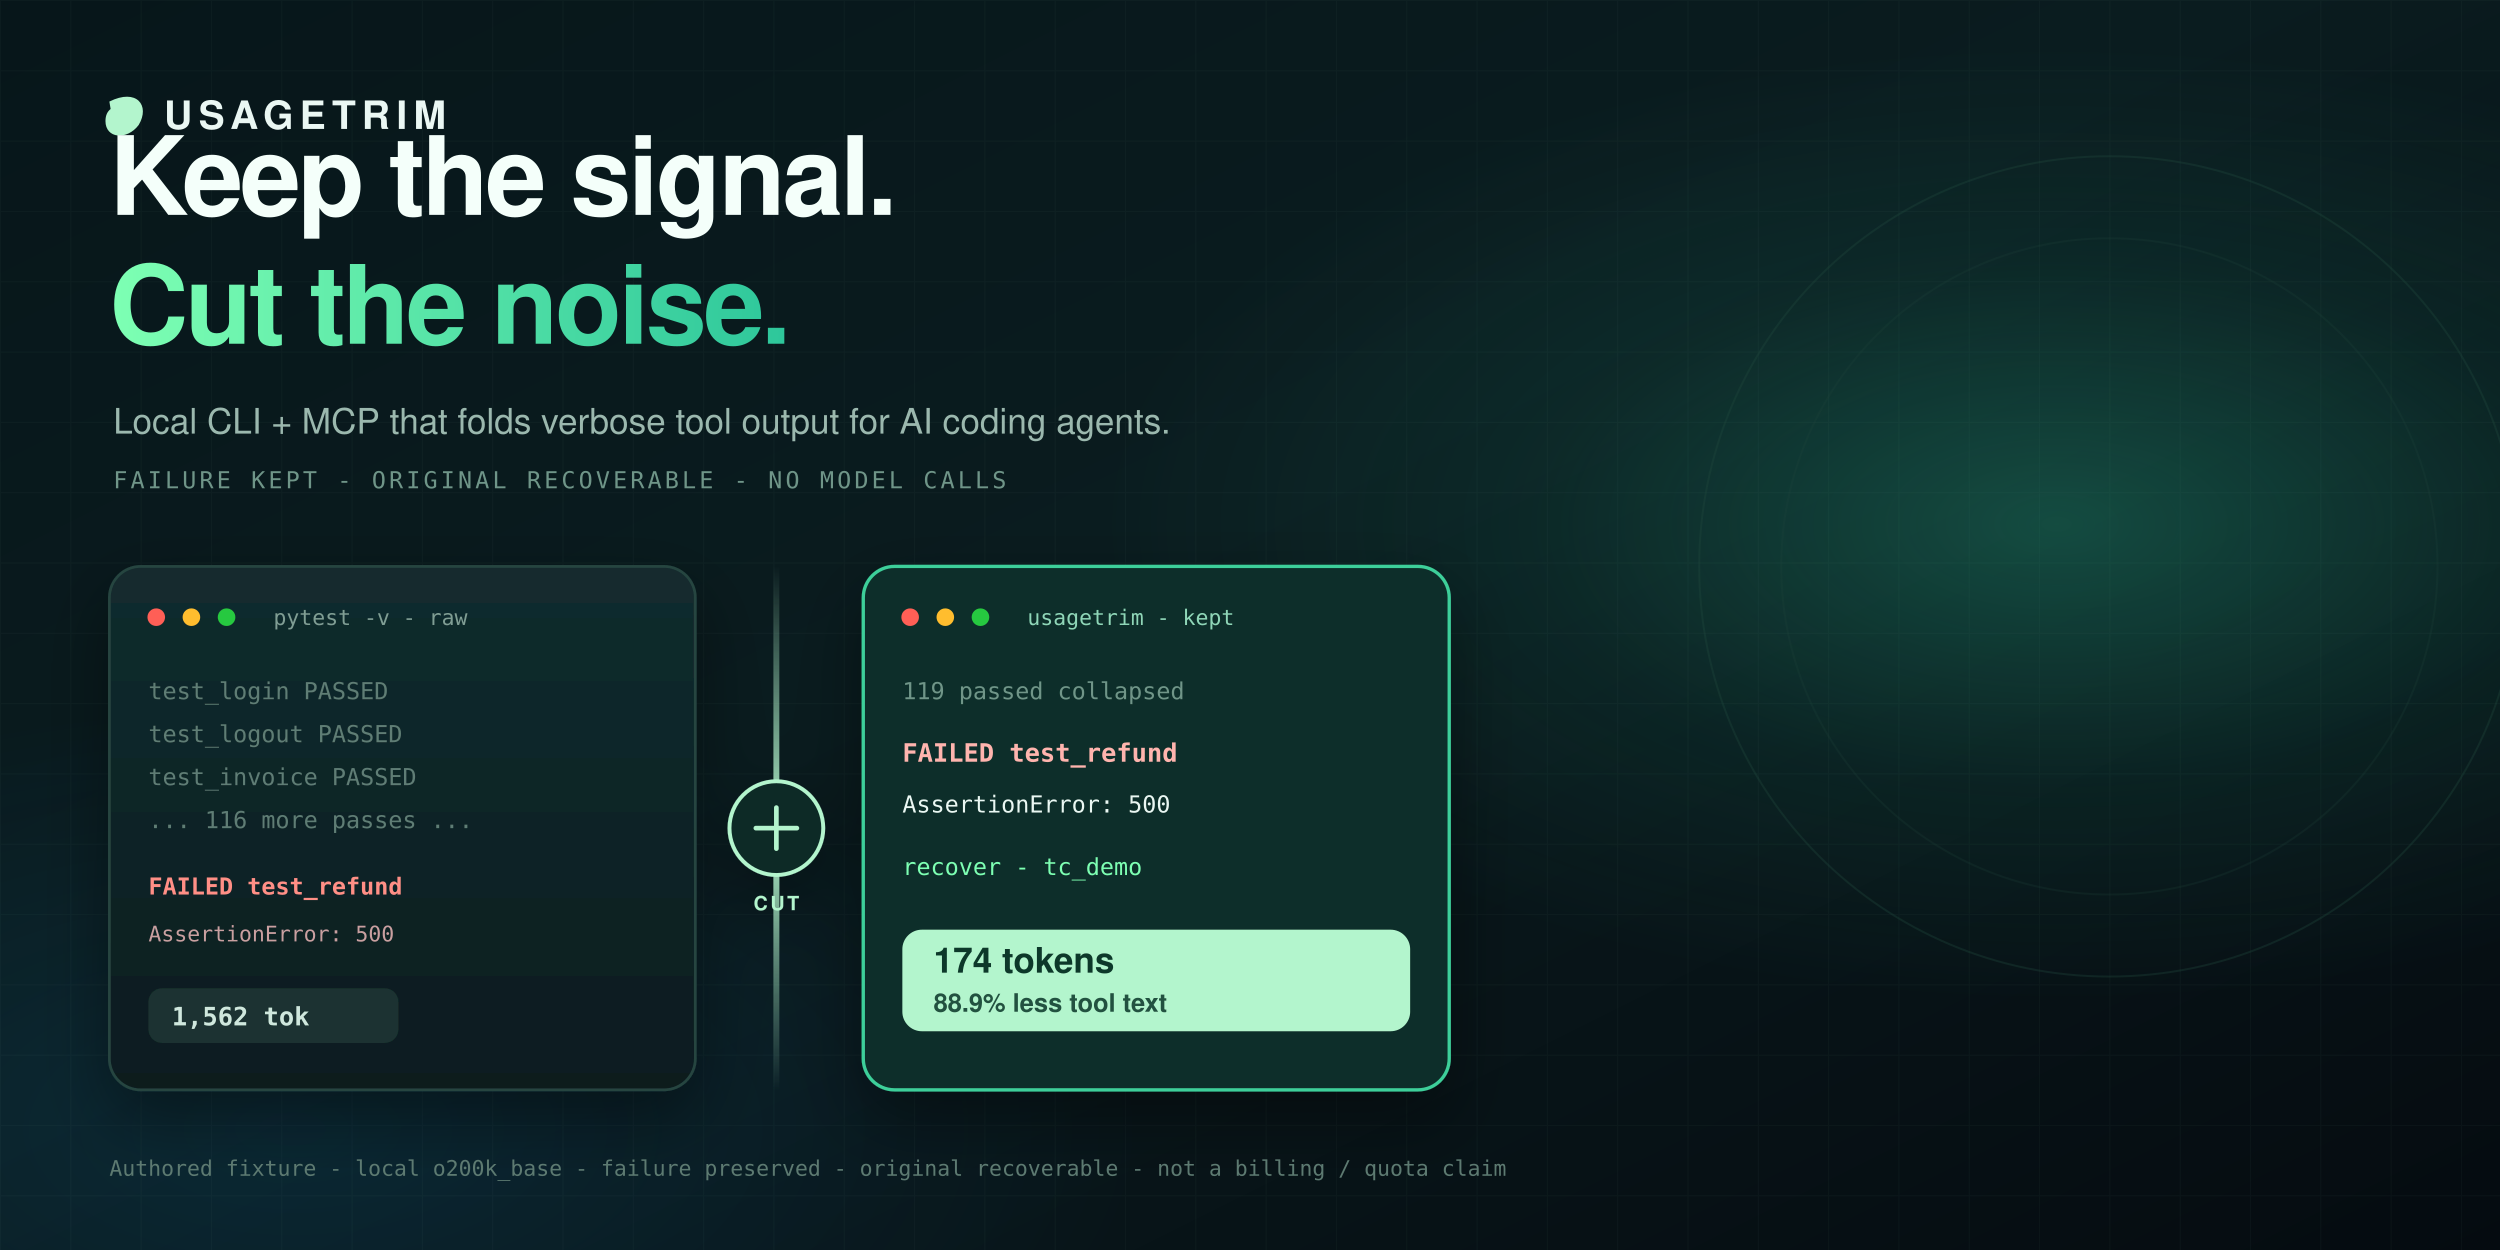
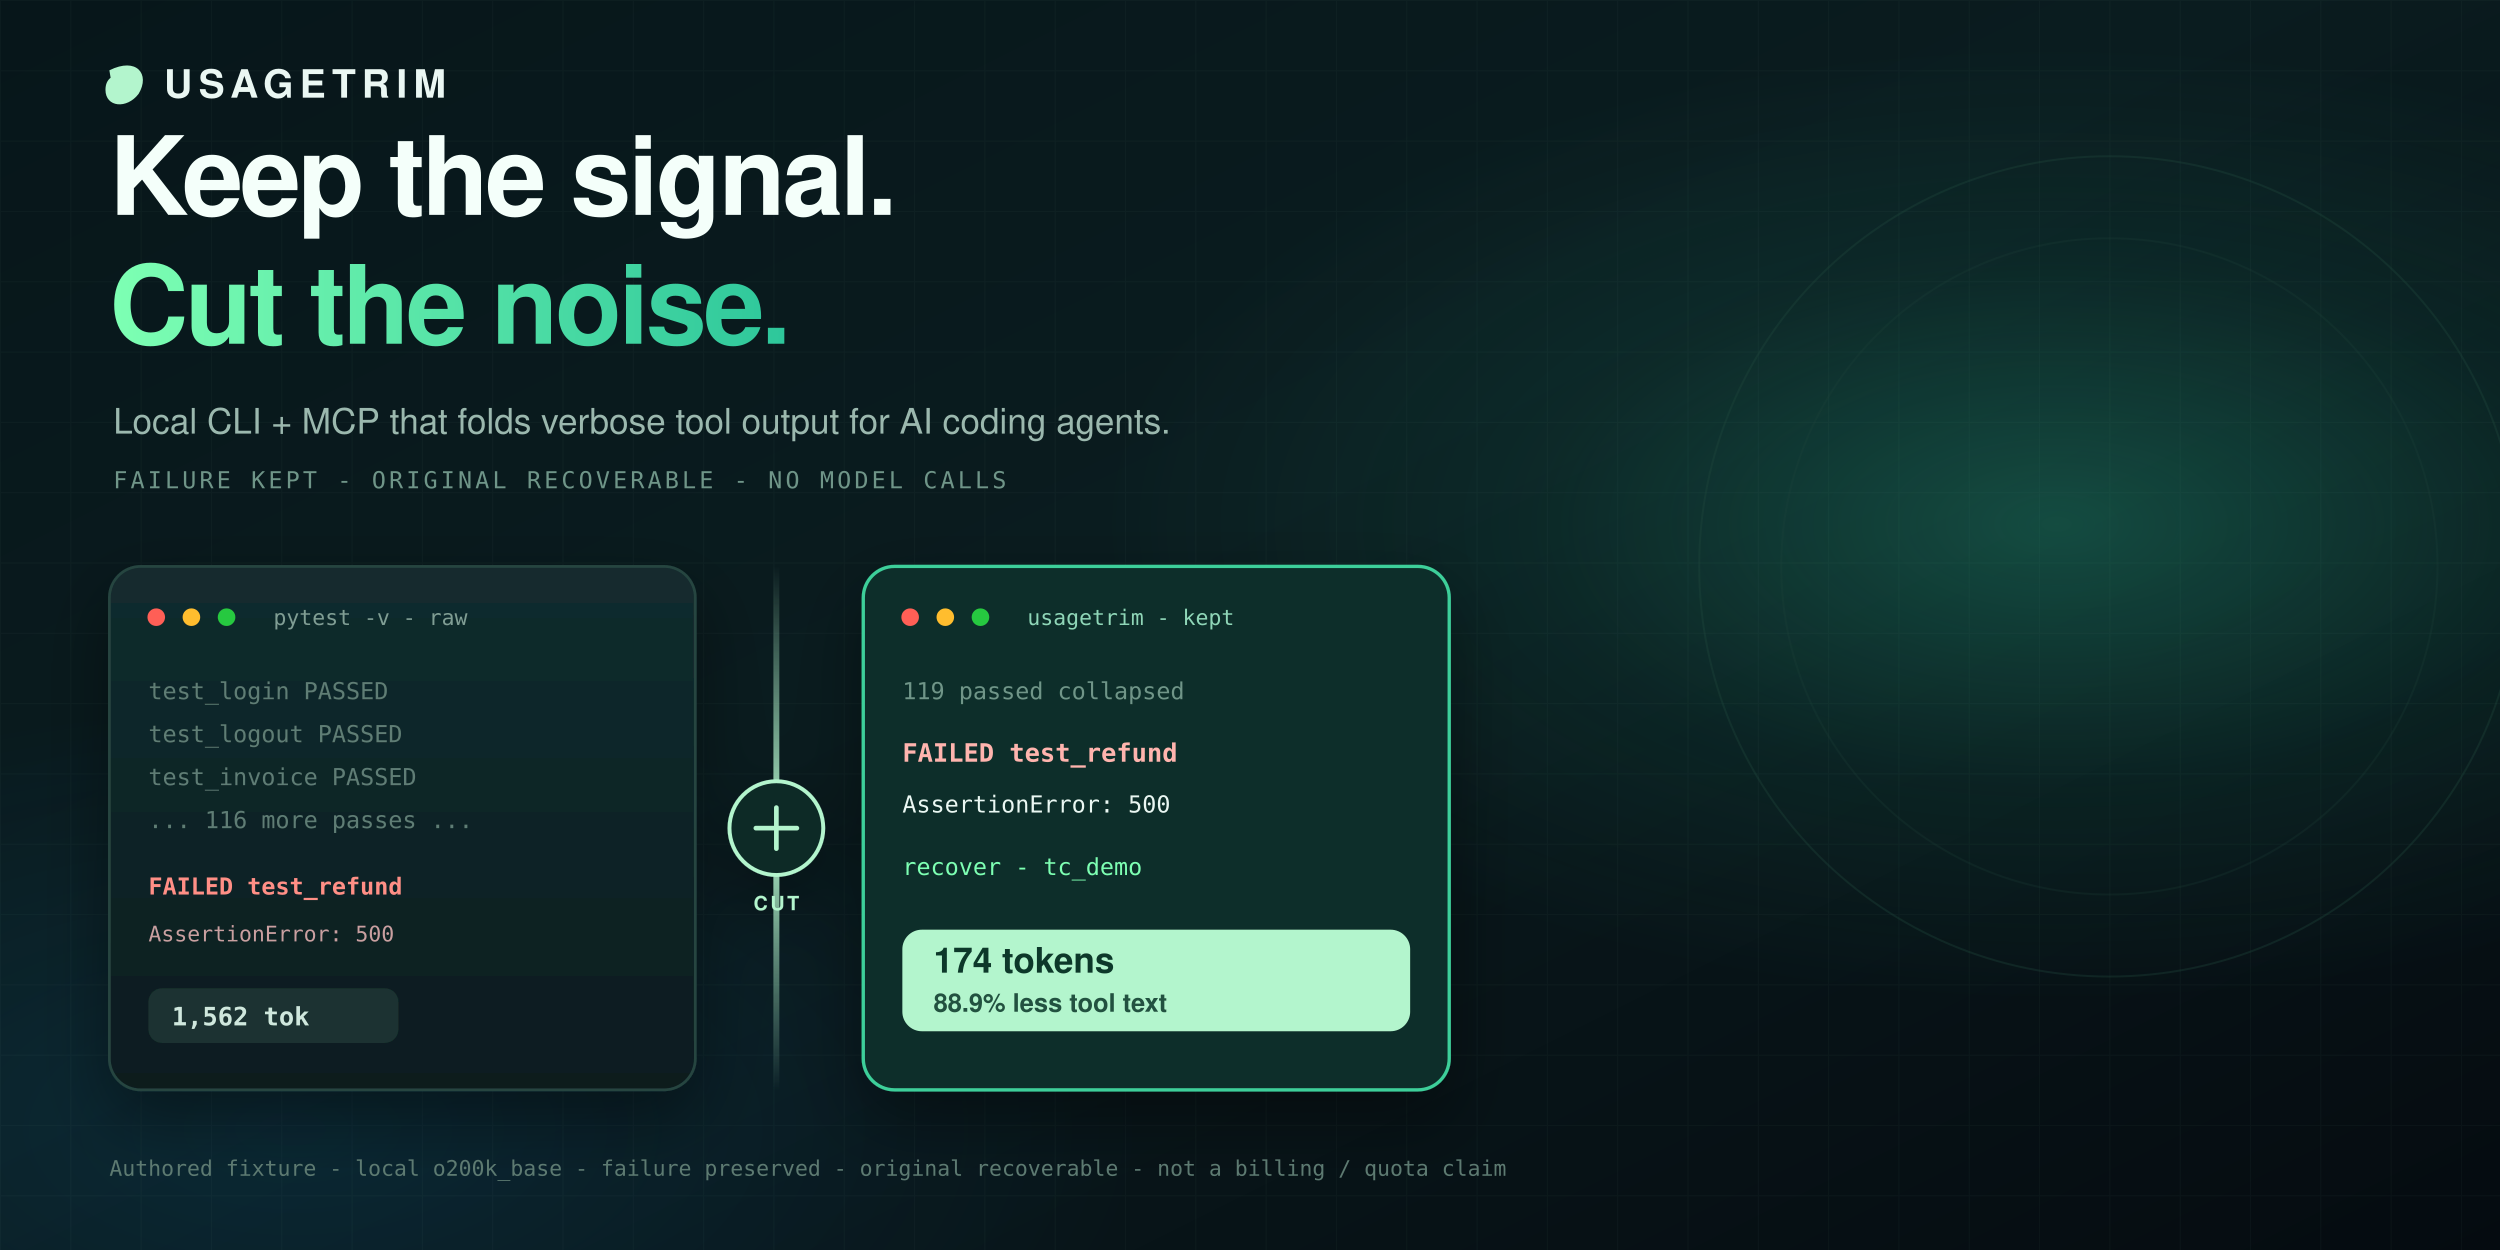
<svg xmlns="http://www.w3.org/2000/svg" width="1280" height="640" viewBox="0 0 1280 640" role="img" aria-labelledby="title desc">
  <defs>
    <linearGradient id="bg" x1="0" y1="0" x2="1" y2="1">
      <stop offset="0%" stop-color="#07161a" />
      <stop offset="45%" stop-color="#0a1c1f" />
      <stop offset="100%" stop-color="#050b10" />
    </linearGradient>
    <linearGradient id="mint" x1="0" y1="0" x2="1" y2="0">
      <stop offset="0%" stop-color="#7dffb3" />
      <stop offset="100%" stop-color="#2ec79b" />
    </linearGradient>
    <linearGradient id="panel" x1="0" y1="0" x2="0" y2="1">
      <stop offset="0%" stop-color="#122c2e" />
      <stop offset="100%" stop-color="#0b1c1f" />
    </linearGradient>
    <linearGradient id="cut" x1="0" y1="0" x2="0" y2="1">
      <stop offset="0%" stop-color="#b3f5cd" stop-opacity="0" />
      <stop offset="50%" stop-color="#b3f5cd" stop-opacity="0.95" />
      <stop offset="100%" stop-color="#b3f5cd" stop-opacity="0" />
    </linearGradient>
    <radialGradient id="glow" cx="82%" cy="42%" r="38%">
      <stop offset="0%" stop-color="#2ec79b" stop-opacity="0.30" />
      <stop offset="55%" stop-color="#2ec79b" stop-opacity="0.08" />
      <stop offset="100%" stop-color="#2ec79b" stop-opacity="0" />
    </radialGradient>
    <radialGradient id="glow2" cx="12%" cy="90%" r="34%">
      <stop offset="0%" stop-color="#1aa6ff" stop-opacity="0.10" />
      <stop offset="100%" stop-color="#1aa6ff" stop-opacity="0" />
    </radialGradient>
    <pattern id="grid" width="36" height="36" patternUnits="userSpaceOnUse">
      <path d="M36 0H0V36" fill="none" stroke="#b3f5cd" stroke-opacity="0.03" stroke-width="1" />
    </pattern>
    <filter id="soft" x="-15%" y="-15%" width="130%" height="130%">
      <feDropShadow dx="0" dy="14" stdDeviation="18" flood-color="#000" flood-opacity="0.4" />
    </filter>
    <style>
      .sans { font-family: ui-sans-serif, -apple-system, BlinkMacSystemFont, "Segoe UI", Helvetica, Arial, sans-serif; }
      .mono { font-family: ui-monospace, SFMono-Regular, Menlo, Monaco, Consolas, monospace; }
    </style>
  </defs>
  <rect width="1280" height="640" fill="url(#bg)" />
  <rect width="1280" height="640" fill="url(#grid)" />
  <rect width="1280" height="640" fill="url(#glow)" />
  <rect width="1280" height="640" fill="url(#glow2)" />
  <circle cx="1080" cy="290" r="210" fill="none" stroke="#21483e" stroke-opacity=".35" />
  <circle cx="1080" cy="290" r="168" fill="none" stroke="#21483e" stroke-opacity=".22" />
-   <g transform="translate(56, 42)">
+   <g transform="translate(56, 26)">
    <path d="M0 10c14-7 21 2 15 12-6 8-17 7-17-2 0-6 4-8 11-9-3 3-6 7-7 11" fill="#b3f5cd" />
    <text x="28" y="24" class="sans" font-size="20" font-weight="700" letter-spacing="3.2" fill="#eaf7f3">USAGETRIM</text>
  </g>
  <g class="sans" transform="translate(56, 110)">
    <text x="0" y="0" font-size="56" font-weight="800" letter-spacing="-1.6" fill="#f4fffa">Keep the signal.</text>
    <text x="0" y="66" font-size="56" font-weight="800" letter-spacing="-1.6" fill="url(#mint)">Cut the noise.</text>
    <text x="2" y="112" font-size="18" fill="#9bb8ae">Local CLI + MCP that folds verbose tool output for AI coding agents.</text>
    <text x="2" y="140" class="mono" font-size="12" letter-spacing="1.6" fill="#6f9588">FAILURE KEPT   -   ORIGINAL RECOVERABLE   -   NO MODEL CALLS</text>
  </g>
  <g transform="translate(56, 290)" filter="url(#soft)">
    <g>
      <rect width="300" height="268" rx="16" fill="url(#panel)" stroke="#274540" stroke-width="1.4" />
      <circle cx="24" cy="26" r="4.5" fill="#ff5f56" />
      <circle cx="42" cy="26" r="4.5" fill="#ffbd2e" />
      <circle cx="60" cy="26" r="4.5" fill="#27c93f" />
      <text x="84" y="30" class="mono" font-size="11" fill="#7f9e94">pytest -v  -  raw</text>
      <text x="20" y="68" class="mono" font-size="12" fill="#5f7d74">test_login PASSED</text>
      <text x="20" y="90" class="mono" font-size="12" fill="#5f7d74">test_logout PASSED</text>
      <text x="20" y="112" class="mono" font-size="12" fill="#5f7d74">test_invoice PASSED</text>
      <text x="20" y="134" class="mono" font-size="12" fill="#5f7d74">... 116 more passes ...</text>
      <text x="20" y="168" class="mono" font-size="12" font-weight="700" fill="#ff8f86">FAILED test_refund</text>
      <text x="20" y="192" class="mono" font-size="11" fill="#c9a0a0">AssertionError: 500</text>
      <rect x="20" y="216" width="128" height="28" rx="7" fill="#1a3330" />
      <text x="32" y="235" class="mono" font-size="13" font-weight="700" fill="#cfe7dd">1,562 tok</text>
    </g>
    <g transform="translate(318, 0)">
      <rect x="22" width="3" height="268" fill="url(#cut)" />
      <circle cx="23.5" cy="134" r="24" fill="#0d2a26" stroke="#b3f5cd" stroke-width="2" />
      <path d="M13 134h21M23.5 123.5v21" stroke="#b3f5cd" stroke-width="2.4" stroke-linecap="round" />
      <text x="23.5" y="176" text-anchor="middle" class="sans" font-size="10" font-weight="700" letter-spacing="1.4" fill="#b3f5cd">CUT</text>
    </g>
    <g transform="translate(386, 0)">
      <rect width="300" height="268" rx="16" fill="#0d2f29" stroke="#3ecf9a" stroke-width="1.7" />
      <circle cx="24" cy="26" r="4.5" fill="#ff5f56" />
      <circle cx="42" cy="26" r="4.5" fill="#ffbd2e" />
      <circle cx="60" cy="26" r="4.5" fill="#27c93f" />
      <text x="84" y="30" class="mono" font-size="11" fill="#8fd6b8">usagetrim  -  kept</text>
      <text x="20" y="68" class="mono" font-size="12" fill="#6f9588">119 passed collapsed</text>
      <text x="20" y="100" class="mono" font-size="13" font-weight="700" fill="#ffb4ae">FAILED test_refund</text>
      <text x="20" y="126" class="mono" font-size="12" fill="#eaf7f3">AssertionError: 500</text>
      <text x="20" y="158" class="mono" font-size="12" fill="#7dffb3">recover  -  tc_demo</text>
      <rect x="20" y="186" width="260" height="52" rx="10" fill="#b3f5cd" />
      <text x="36" y="208" class="sans" font-size="18" font-weight="800" fill="#0d392a">174 tokens</text>
      <text x="36" y="228" class="sans" font-size="13" font-weight="600" fill="#22513f">88.9% less tool text</text>
    </g>
  </g>
  <text x="56" y="602" class="mono" font-size="11" fill="#5d7a71">Authored fixture  -  local o200k_base  -  failure preserved  -  original recoverable  -  not a billing / quota claim</text>
</svg>
